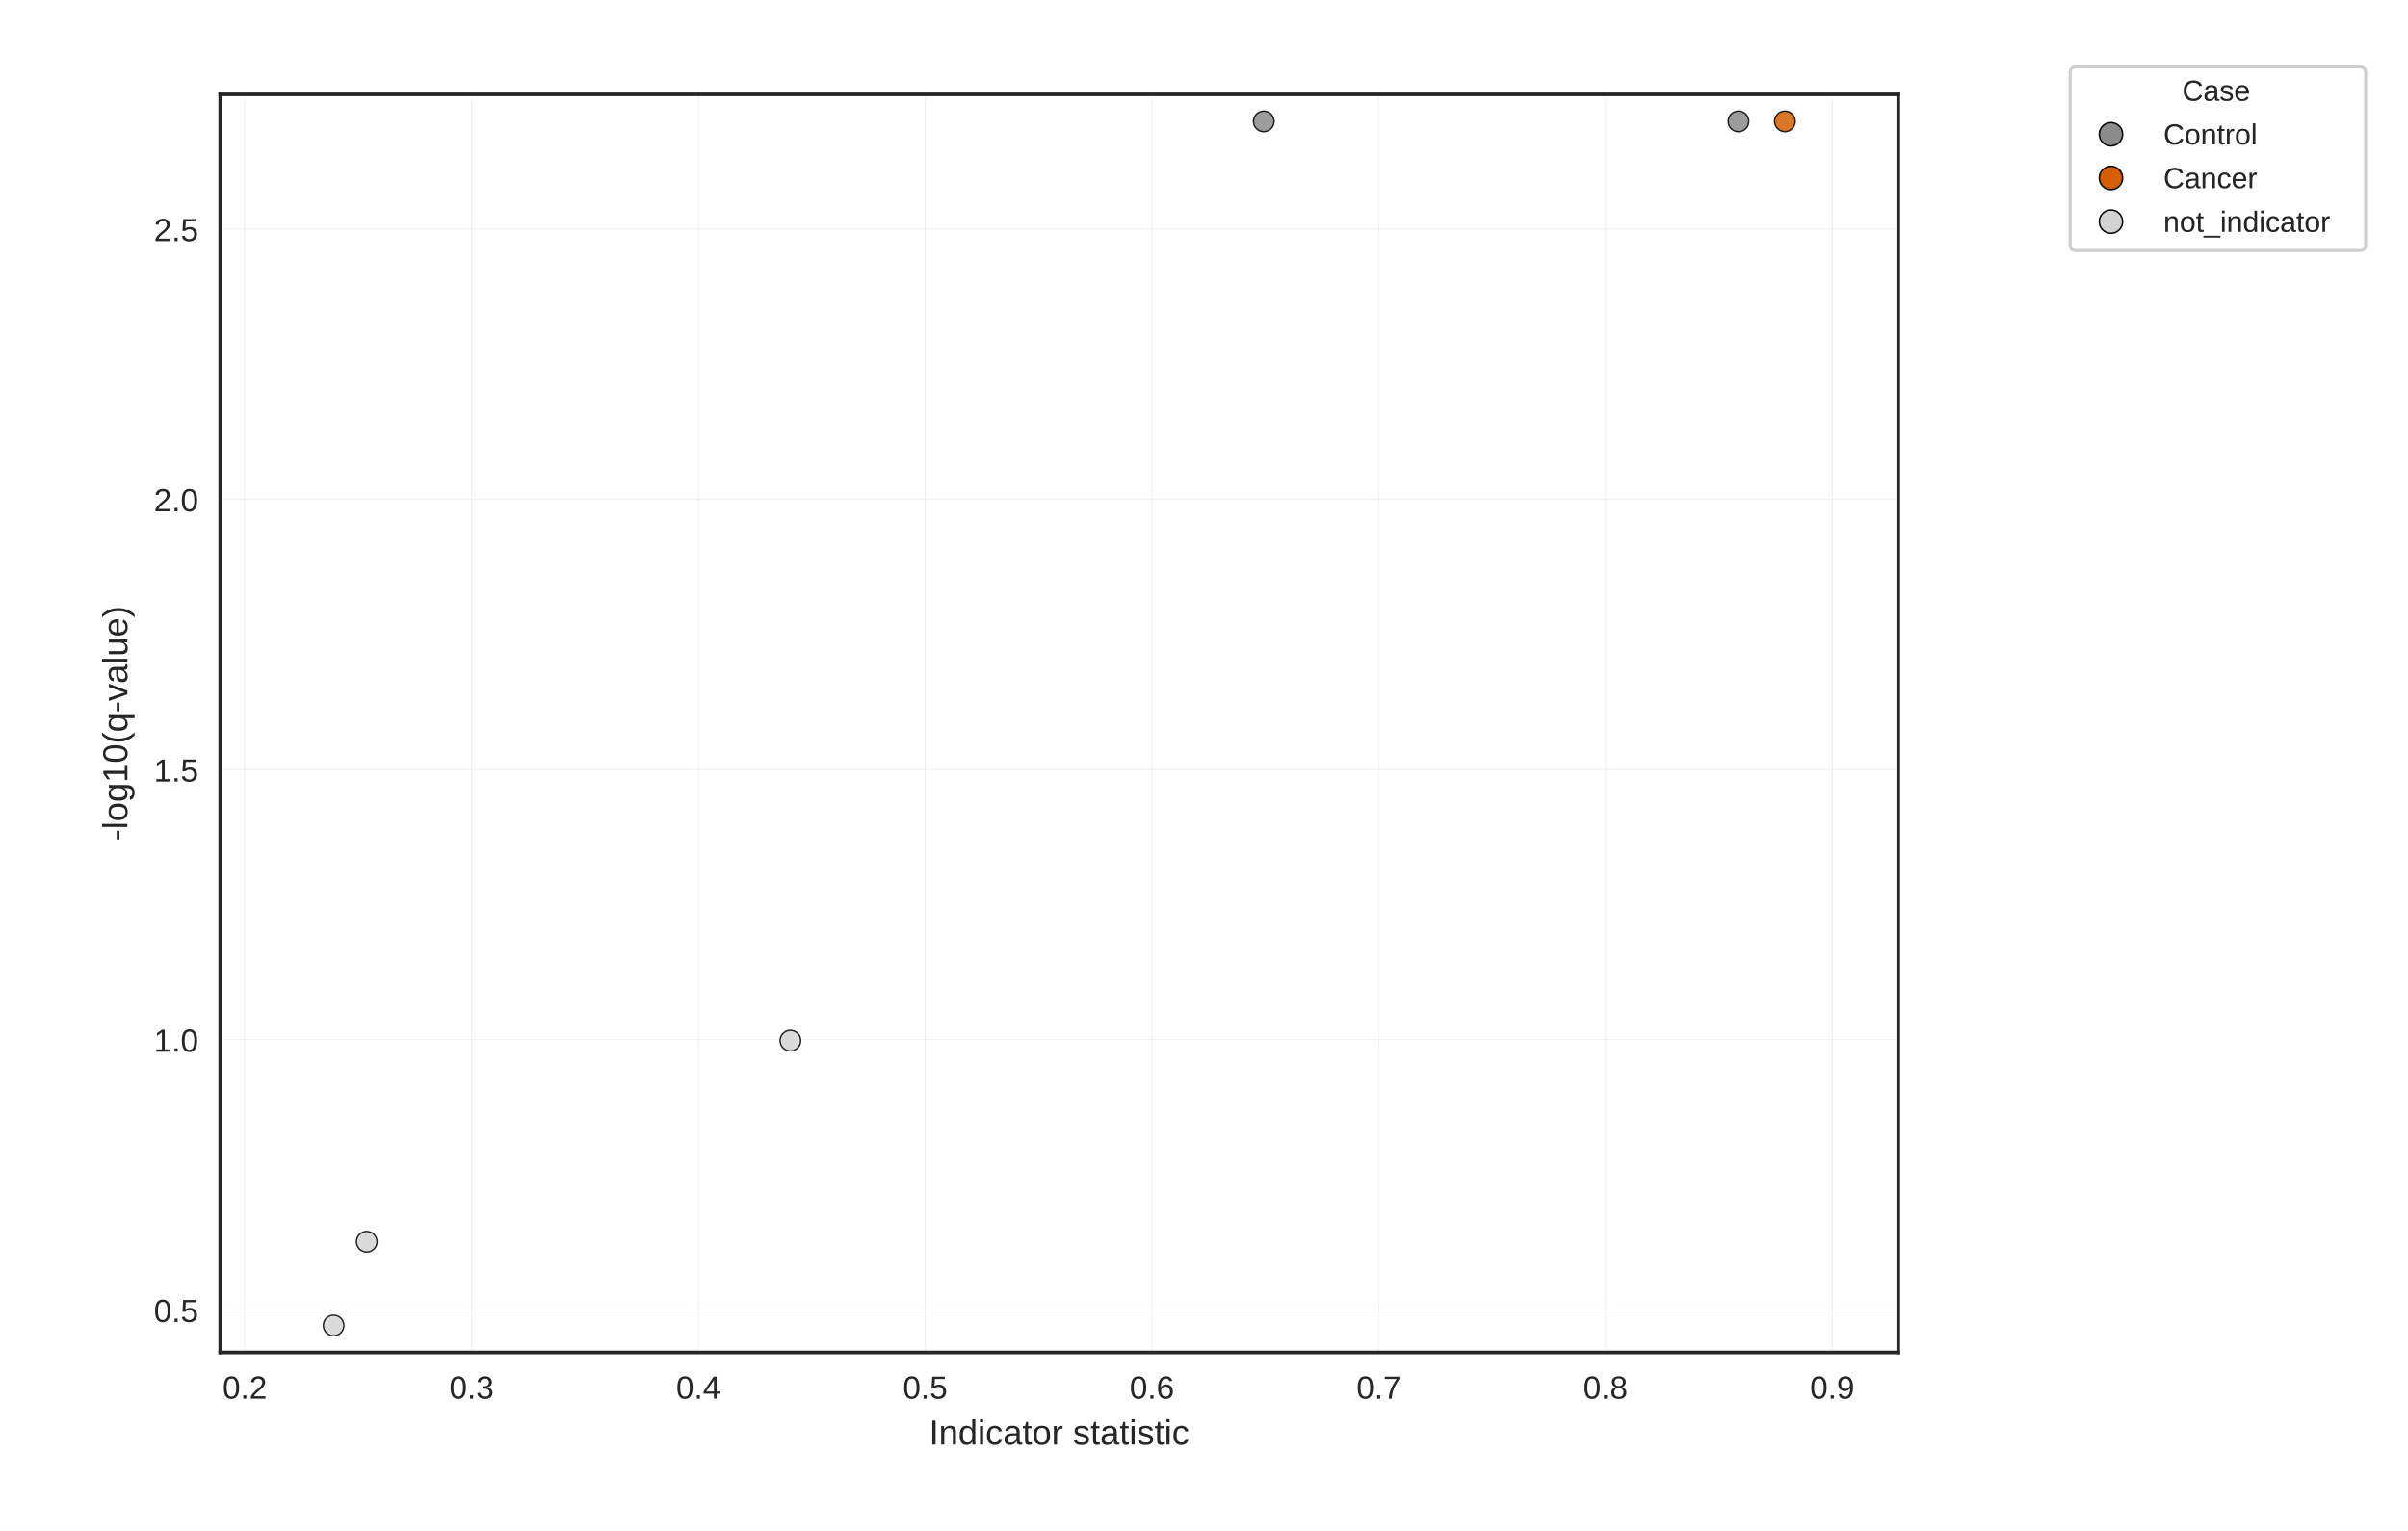
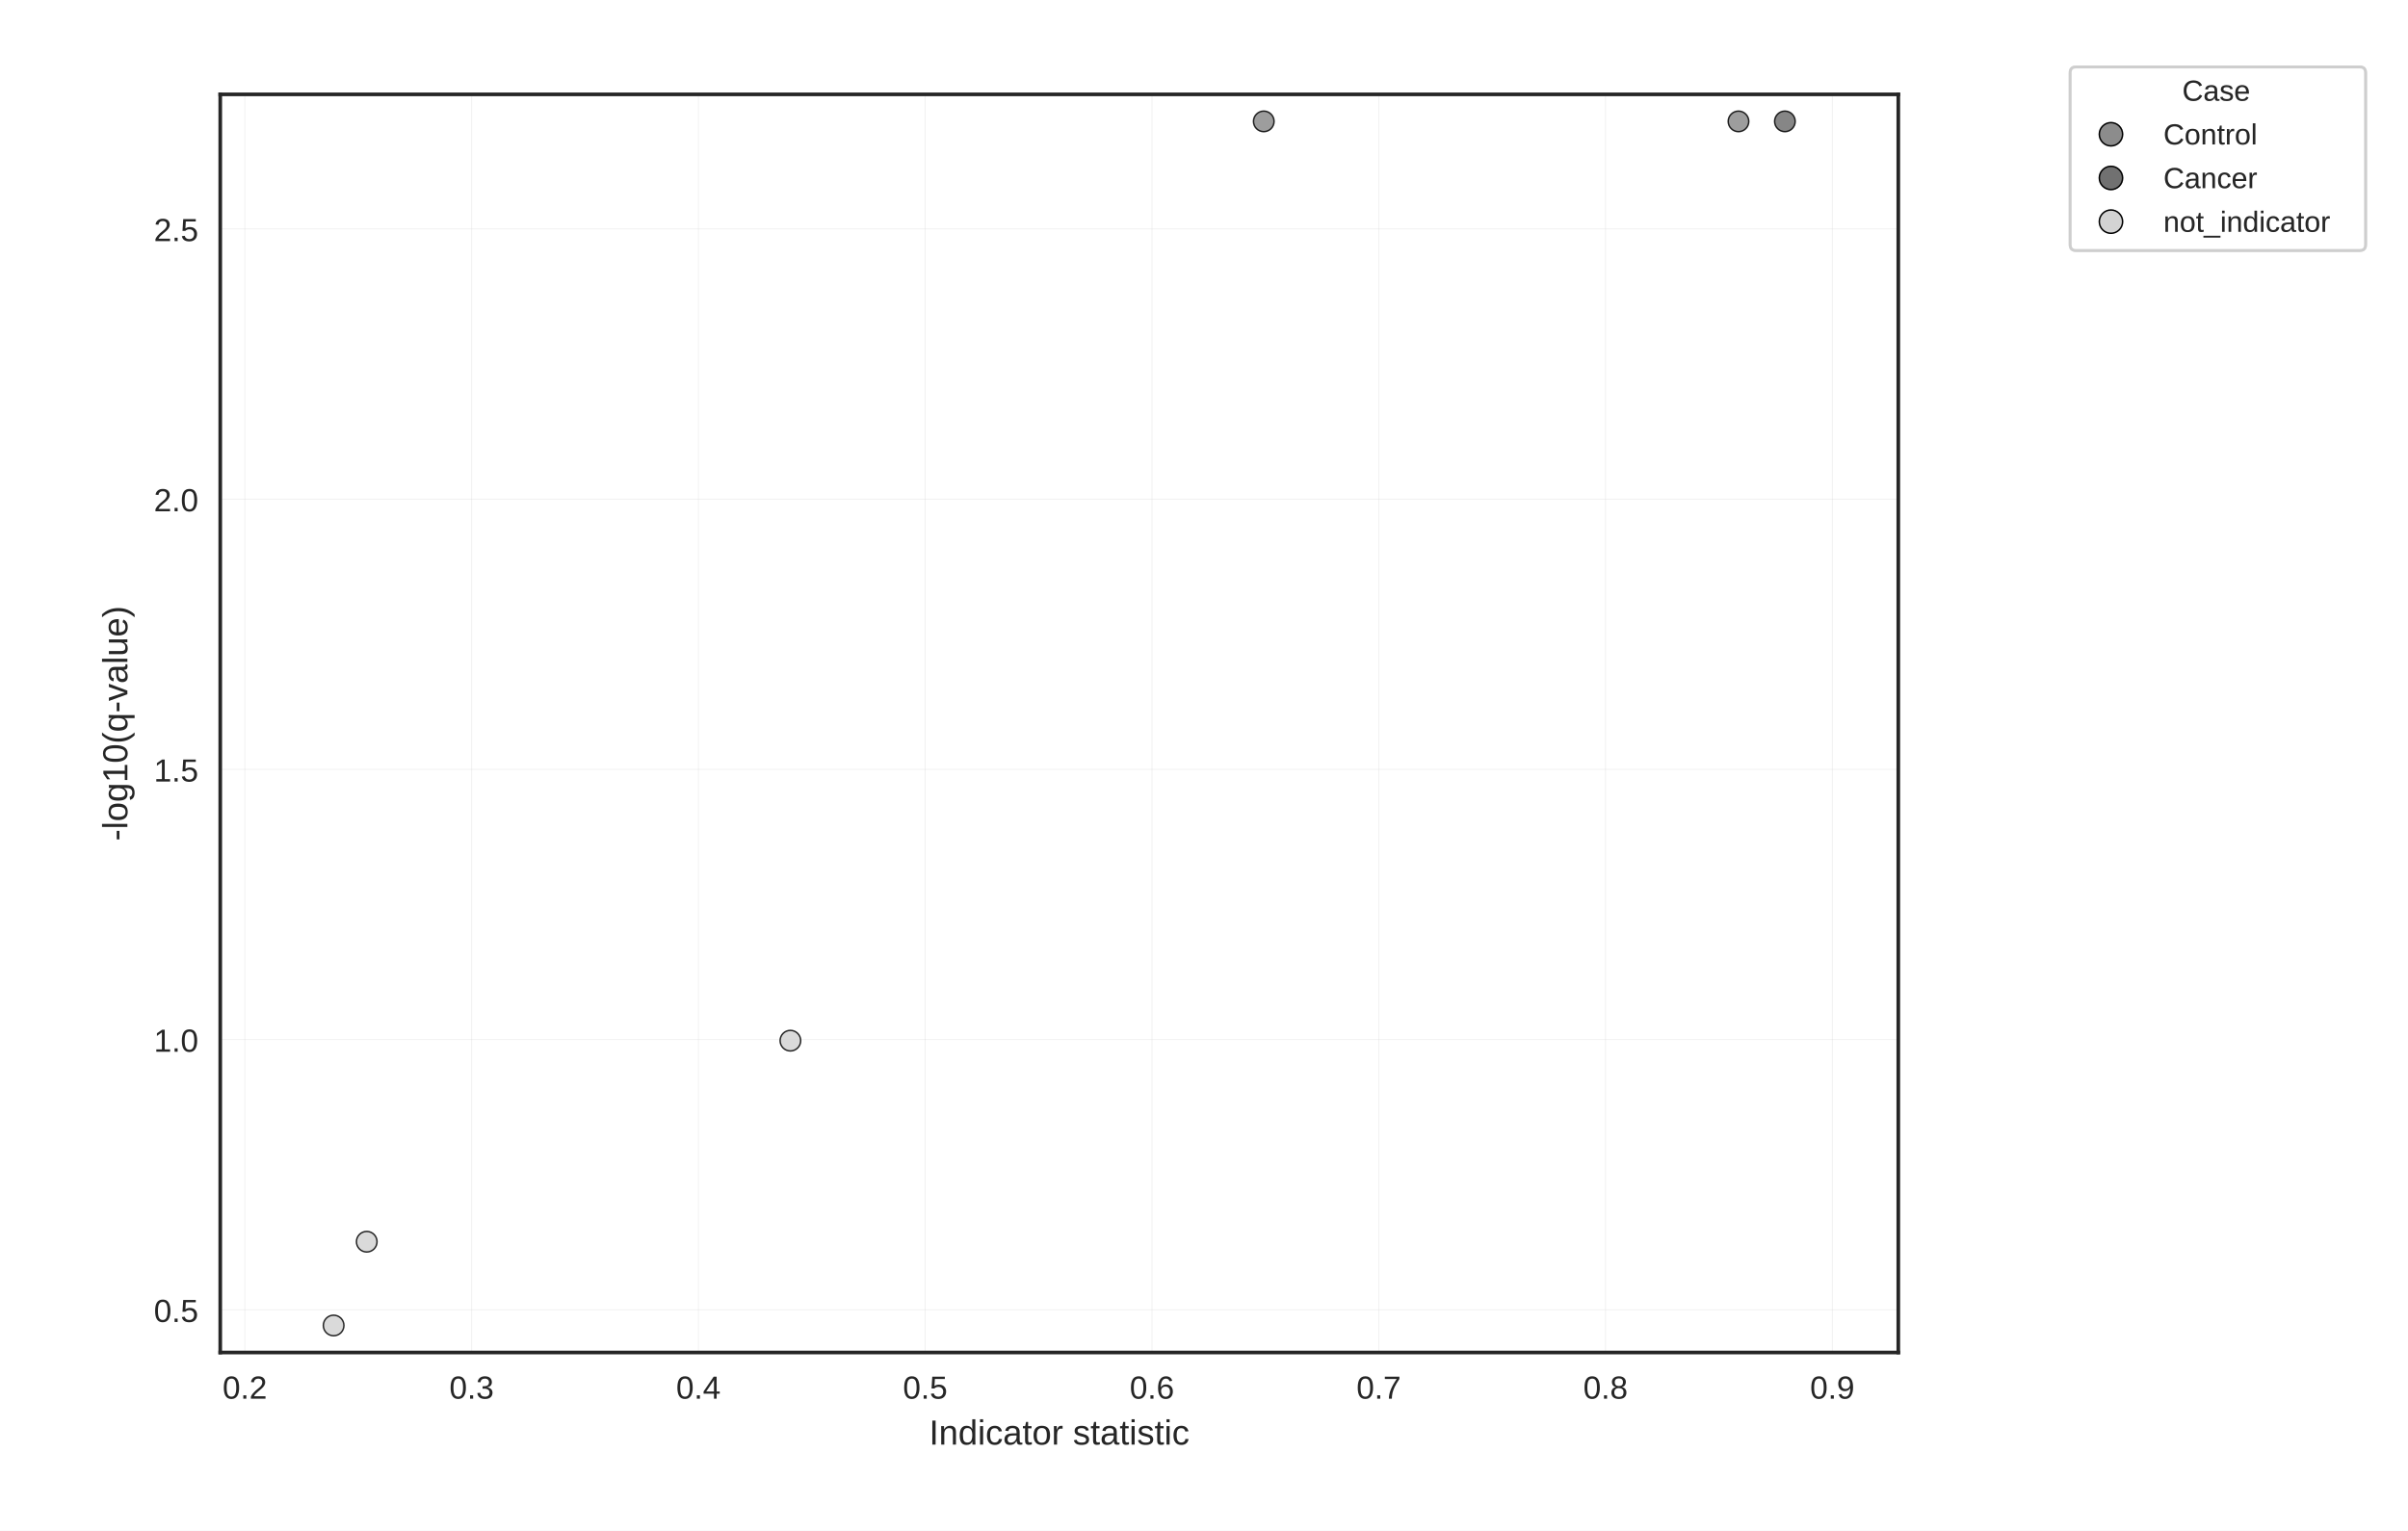
<svg xmlns="http://www.w3.org/2000/svg" xmlns:xlink="http://www.w3.org/1999/xlink" width="826.56pt" height="525.6pt" viewBox="0 0 826.56 525.6" version="1.1">
  <defs>
    <style type="text/css">*{stroke-linejoin: round; stroke-linecap: butt}</style>
  </defs>
  <g id="figure_1">
    <g id="patch_1">
      <path d="M 0 525.6  L 826.56 525.6  L 826.56 0  L 0 0  z " style="fill: #ffffff" />
    </g>
    <g id="axes_1">
      <g id="patch_2">
        <path d="M 75.6 464.4  L 651.6 464.4  L 651.6 32.4  L 75.6 32.4  z " style="fill: #ffffff" />
      </g>
      <g id="matplotlib.axis_1">
        <g id="xtick_1">
          <g id="line2d_1">
            <path d="M 84.04 464.4  L 84.04 32.4  " clip-path="url(#pc0517cc44a)" style="fill: none; stroke: #cccccc; stroke-opacity: 0.3; stroke-width: 0.3; stroke-linecap: round" />
          </g>
          <g id="text_1">
            <text style="font-size: 11px; font-family: 'Arial', 'DejaVu Sans', 'Liberation Sans', 'Bitstream Vera Sans', sans-serif; text-anchor: middle; fill: #262626" x="84.04" y="480.257" transform="rotate(-0 84.0404 480.2574)">0.2</text>
          </g>
        </g>
        <g id="xtick_2">
          <g id="line2d_2">
            <path d="M 161.885 464.4  L 161.885 32.4  " clip-path="url(#pc0517cc44a)" style="fill: none; stroke: #cccccc; stroke-opacity: 0.3; stroke-width: 0.3; stroke-linecap: round" />
          </g>
          <g id="text_2">
            <text style="font-size: 11px; font-family: 'Arial', 'DejaVu Sans', 'Liberation Sans', 'Bitstream Vera Sans', sans-serif; text-anchor: middle; fill: #262626" x="161.885" y="480.257" transform="rotate(-0 161.8852 480.2574)">0.3</text>
          </g>
        </g>
        <g id="xtick_3">
          <g id="line2d_3">
            <path d="M 239.73 464.4  L 239.73 32.4  " clip-path="url(#pc0517cc44a)" style="fill: none; stroke: #cccccc; stroke-opacity: 0.3; stroke-width: 0.3; stroke-linecap: round" />
          </g>
          <g id="text_3">
            <text style="font-size: 11px; font-family: 'Arial', 'DejaVu Sans', 'Liberation Sans', 'Bitstream Vera Sans', sans-serif; text-anchor: middle; fill: #262626" x="239.73" y="480.257" transform="rotate(-0 239.7299 480.2574)">0.4</text>
          </g>
        </g>
        <g id="xtick_4">
          <g id="line2d_4">
            <path d="M 317.575 464.4  L 317.575 32.4  " clip-path="url(#pc0517cc44a)" style="fill: none; stroke: #cccccc; stroke-opacity: 0.3; stroke-width: 0.3; stroke-linecap: round" />
          </g>
          <g id="text_4">
            <text style="font-size: 11px; font-family: 'Arial', 'DejaVu Sans', 'Liberation Sans', 'Bitstream Vera Sans', sans-serif; text-anchor: middle; fill: #262626" x="317.575" y="480.257" transform="rotate(-0 317.5747 480.2574)">0.5</text>
          </g>
        </g>
        <g id="xtick_5">
          <g id="line2d_5">
            <path d="M 395.419 464.4  L 395.419 32.4  " clip-path="url(#pc0517cc44a)" style="fill: none; stroke: #cccccc; stroke-opacity: 0.3; stroke-width: 0.3; stroke-linecap: round" />
          </g>
          <g id="text_5">
            <text style="font-size: 11px; font-family: 'Arial', 'DejaVu Sans', 'Liberation Sans', 'Bitstream Vera Sans', sans-serif; text-anchor: middle; fill: #262626" x="395.419" y="480.257" transform="rotate(-0 395.4194 480.2574)">0.6</text>
          </g>
        </g>
        <g id="xtick_6">
          <g id="line2d_6">
            <path d="M 473.264 464.4  L 473.264 32.4  " clip-path="url(#pc0517cc44a)" style="fill: none; stroke: #cccccc; stroke-opacity: 0.3; stroke-width: 0.3; stroke-linecap: round" />
          </g>
          <g id="text_6">
            <text style="font-size: 11px; font-family: 'Arial', 'DejaVu Sans', 'Liberation Sans', 'Bitstream Vera Sans', sans-serif; text-anchor: middle; fill: #262626" x="473.264" y="480.257" transform="rotate(-0 473.2642 480.2574)">0.7</text>
          </g>
        </g>
        <g id="xtick_7">
          <g id="line2d_7">
            <path d="M 551.109 464.4  L 551.109 32.4  " clip-path="url(#pc0517cc44a)" style="fill: none; stroke: #cccccc; stroke-opacity: 0.3; stroke-width: 0.3; stroke-linecap: round" />
          </g>
          <g id="text_7">
            <text style="font-size: 11px; font-family: 'Arial', 'DejaVu Sans', 'Liberation Sans', 'Bitstream Vera Sans', sans-serif; text-anchor: middle; fill: #262626" x="551.109" y="480.257" transform="rotate(-0 551.1089 480.2574)">0.8</text>
          </g>
        </g>
        <g id="xtick_8">
          <g id="line2d_8">
            <path d="M 628.954 464.4  L 628.954 32.4  " clip-path="url(#pc0517cc44a)" style="fill: none; stroke: #cccccc; stroke-opacity: 0.3; stroke-width: 0.3; stroke-linecap: round" />
          </g>
          <g id="text_8">
            <text style="font-size: 11px; font-family: 'Arial', 'DejaVu Sans', 'Liberation Sans', 'Bitstream Vera Sans', sans-serif; text-anchor: middle; fill: #262626" x="628.954" y="480.257" transform="rotate(-0 628.9537 480.2574)">0.9</text>
          </g>
        </g>
        <g id="text_9">
          <text style="font-size: 12px; font-family: 'Arial', 'DejaVu Sans', 'Liberation Sans', 'Bitstream Vera Sans', sans-serif; text-anchor: middle; fill: #262626" x="363.6" y="496.018" transform="rotate(-0 363.6 496.0181)">Indicator statistic</text>
        </g>
      </g>
      <g id="matplotlib.axis_2">
        <g id="ytick_1">
          <g id="line2d_9">
            <path d="M 75.6 449.74  L 651.6 449.74  " clip-path="url(#pc0517cc44a)" style="fill: none; stroke: #cccccc; stroke-opacity: 0.3; stroke-width: 0.3; stroke-linecap: round" />
          </g>
          <g id="text_10">
            <text style="font-size: 11px; font-family: 'Arial', 'DejaVu Sans', 'Liberation Sans', 'Bitstream Vera Sans', sans-serif; text-anchor: end; fill: #262626" x="68.1" y="453.919" transform="rotate(-0 68.1 453.9189)">0.5</text>
          </g>
        </g>
        <g id="ytick_2">
          <g id="line2d_10">
            <path d="M 75.6 356.957  L 651.6 356.957  " clip-path="url(#pc0517cc44a)" style="fill: none; stroke: #cccccc; stroke-opacity: 0.3; stroke-width: 0.3; stroke-linecap: round" />
          </g>
          <g id="text_11">
            <text style="font-size: 11px; font-family: 'Arial', 'DejaVu Sans', 'Liberation Sans', 'Bitstream Vera Sans', sans-serif; text-anchor: end; fill: #262626" x="68.1" y="361.135" transform="rotate(-0 68.1 361.1354)">1.0</text>
          </g>
        </g>
        <g id="ytick_3">
          <g id="line2d_11">
            <path d="M 75.6 264.173  L 651.6 264.173  " clip-path="url(#pc0517cc44a)" style="fill: none; stroke: #cccccc; stroke-opacity: 0.3; stroke-width: 0.3; stroke-linecap: round" />
          </g>
          <g id="text_12">
            <text style="font-size: 11px; font-family: 'Arial', 'DejaVu Sans', 'Liberation Sans', 'Bitstream Vera Sans', sans-serif; text-anchor: end; fill: #262626" x="68.1" y="268.352" transform="rotate(-0 68.1 268.3519)">1.5</text>
          </g>
        </g>
        <g id="ytick_4">
          <g id="line2d_12">
            <path d="M 75.6 171.39  L 651.6 171.39  " clip-path="url(#pc0517cc44a)" style="fill: none; stroke: #cccccc; stroke-opacity: 0.3; stroke-width: 0.3; stroke-linecap: round" />
          </g>
          <g id="text_13">
            <text style="font-size: 11px; font-family: 'Arial', 'DejaVu Sans', 'Liberation Sans', 'Bitstream Vera Sans', sans-serif; text-anchor: end; fill: #262626" x="68.1" y="175.568" transform="rotate(-0 68.1 175.5684)">2.0</text>
          </g>
        </g>
        <g id="ytick_5">
          <g id="line2d_13">
            <path d="M 75.6 78.606  L 651.6 78.606  " clip-path="url(#pc0517cc44a)" style="fill: none; stroke: #cccccc; stroke-opacity: 0.3; stroke-width: 0.3; stroke-linecap: round" />
          </g>
          <g id="text_14">
            <text style="font-size: 11px; font-family: 'Arial', 'DejaVu Sans', 'Liberation Sans', 'Bitstream Vera Sans', sans-serif; text-anchor: end; fill: #262626" x="68.1" y="82.785" transform="rotate(-0 68.1 82.7849)">2.5</text>
          </g>
        </g>
        <g id="text_15">
          <text style="font-size: 12px; font-family: 'Arial', 'DejaVu Sans', 'Liberation Sans', 'Bitstream Vera Sans', sans-serif; text-anchor: middle; fill: #262626" x="43.724" y="248.4" transform="rotate(-90 43.72375 248.4)">-log10(q-value)</text>
        </g>
      </g>
      <g id="PathCollection_1">
        <defs>
          <path id="C0_0_e1f1aa7314" d="M 0 3.536  C 0.938 3.536 1.837 3.163 2.5 2.5  C 3.163 1.837 3.536 0.938 3.536 -0  C 3.536 -0.938 3.163 -1.837 2.5 -2.5  C 1.837 -3.163 0.938 -3.536 0 -3.536  C -0.938 -3.536 -1.837 -3.163 -2.5 -2.5  C -3.163 -1.837 -3.536 -0.938 -3.536 0  C -3.536 0.938 -3.163 1.837 -2.5 2.5  C -1.837 3.163 -0.938 3.536 0 3.536  z " />
        </defs>
        <g clip-path="url(#pc0517cc44a)">
          <use xlink:href="#C0_0_e1f1aa7314" x="596.747" y="41.678" style="fill: #8c8c8c; fill-opacity: 0.85; stroke: #000000; stroke-opacity: 0.85; stroke-width: 0.5" />
        </g>
        <g clip-path="url(#pc0517cc44a)">
-           <use xlink:href="#C0_0_e1f1aa7314" x="612.678" y="41.678" style="fill: #d55e00; fill-opacity: 0.85; stroke: #000000; stroke-opacity: 0.85; stroke-width: 0.5" />
+           <use xlink:href="#C0_0_e1f1aa7314" x="612.678" y="41.678" style="fill: #717171; fill-opacity: 0.85; stroke: #000000; stroke-opacity: 0.85; stroke-width: 0.5" />
        </g>
        <g clip-path="url(#pc0517cc44a)">
          <use xlink:href="#C0_0_e1f1aa7314" x="125.884" y="426.359" style="fill: #d3d3d3; fill-opacity: 0.85; stroke: #000000; stroke-opacity: 0.85; stroke-width: 0.5" />
        </g>
        <g clip-path="url(#pc0517cc44a)">
          <use xlink:href="#C0_0_e1f1aa7314" x="433.796" y="41.678" style="fill: #8c8c8c; fill-opacity: 0.85; stroke: #000000; stroke-opacity: 0.85; stroke-width: 0.5" />
        </g>
        <g clip-path="url(#pc0517cc44a)">
          <use xlink:href="#C0_0_e1f1aa7314" x="114.522" y="455.122" style="fill: #d3d3d3; fill-opacity: 0.85; stroke: #000000; stroke-opacity: 0.85; stroke-width: 0.5" />
        </g>
        <g clip-path="url(#pc0517cc44a)">
          <use xlink:href="#C0_0_e1f1aa7314" x="271.309" y="357.328" style="fill: #d3d3d3; fill-opacity: 0.85; stroke: #000000; stroke-opacity: 0.85; stroke-width: 0.5" />
        </g>
      </g>
      <g id="patch_3">
        <path d="M 75.6 464.4  L 75.6 32.4  " style="fill: none; stroke: #262626; stroke-width: 1.25; stroke-linejoin: miter; stroke-linecap: square" />
      </g>
      <g id="patch_4">
        <path d="M 651.6 464.4  L 651.6 32.4  " style="fill: none; stroke: #262626; stroke-width: 1.25; stroke-linejoin: miter; stroke-linecap: square" />
      </g>
      <g id="patch_5">
        <path d="M 75.6 464.4  L 651.6 464.4  " style="fill: none; stroke: #262626; stroke-width: 1.25; stroke-linejoin: miter; stroke-linecap: square" />
      </g>
      <g id="patch_6">
        <path d="M 75.6 32.4  L 651.6 32.4  " style="fill: none; stroke: #262626; stroke-width: 1.25; stroke-linejoin: miter; stroke-linecap: square" />
      </g>
    </g>
    <g id="axes_2">
      <g id="legend_1">
        <g id="patch_7">
          <path d="M 712.6 86.003  L 809.995 86.003  Q 811.995 86.003 811.995 84.003  L 811.995 25  Q 811.995 23 809.995 23  L 712.6 23  Q 710.6 23 710.6 25  L 710.6 84.003  Q 710.6 86.003 712.6 86.003  z " style="fill: #ffffff; opacity: 0.8; stroke: #cccccc; stroke-linejoin: miter" />
        </g>
        <g id="text_16">
          <text style="font-size: 10px; font-family: 'Arial', 'DejaVu Sans', 'Liberation Sans', 'Bitstream Vera Sans', sans-serif; text-anchor: start; fill: #262626" x="749.061" y="34.598" transform="rotate(-0 749.0609 34.59844)">Case</text>
        </g>
        <g id="line2d_14">
          <defs>
            <path id="m8197c3a7f7" d="M 0 4  C 1.061 4 2.078 3.579 2.828 2.828  C 3.579 2.078 4 1.061 4 0  C 4 -1.061 3.579 -2.078 2.828 -2.828  C 2.078 -3.579 1.061 -4 0 -4  C -1.061 -4 -2.078 -3.579 -2.828 -2.828  C -3.579 -2.078 -4 -1.061 -4 0  C -4 1.061 -3.579 2.078 -2.828 2.828  C -2.078 3.579 -1.061 4 0 4  z " style="stroke: #000000; stroke-width: 0.5" />
          </defs>
          <g>
            <use xlink:href="#m8197c3a7f7" x="724.6" y="46.099" style="fill: #8c8c8c; stroke: #000000; stroke-width: 0.5" />
          </g>
        </g>
        <g id="text_17">
          <text style="font-size: 10px; font-family: 'Arial', 'DejaVu Sans', 'Liberation Sans', 'Bitstream Vera Sans', sans-serif; text-anchor: start; fill: #262626" x="742.6" y="49.599" transform="rotate(-0 742.6 49.59922)">Control</text>
        </g>
        <g id="line2d_15">
          <defs>
            <path id="m8e281cfd8c" d="M 0 4  C 1.061 4 2.078 3.579 2.828 2.828  C 3.579 2.078 4 1.061 4 0  C 4 -1.061 3.579 -2.078 2.828 -2.828  C 2.078 -3.579 1.061 -4 0 -4  C -1.061 -4 -2.078 -3.579 -2.828 -2.828  C -3.579 -2.078 -4 -1.061 -4 0  C -4 1.061 -3.579 2.078 -2.828 2.828  C -2.078 3.579 -1.061 4 0 4  z " style="stroke: #000000; stroke-width: 0.5" />
          </defs>
          <g>
-             <use xlink:href="#m8e281cfd8c" x="724.6" y="61.1" style="fill: #d55e00; stroke: #000000; stroke-width: 0.5" />
+             <use xlink:href="#m8e281cfd8c" x="724.6" y="61.1" style="fill: #717171; stroke: #000000; stroke-width: 0.5" />
          </g>
        </g>
        <g id="text_18">
          <text style="font-size: 10px; font-family: 'Arial', 'DejaVu Sans', 'Liberation Sans', 'Bitstream Vera Sans', sans-serif; text-anchor: start; fill: #262626" x="742.6" y="64.6" transform="rotate(-0 742.6 64.6)">Cancer</text>
        </g>
        <g id="line2d_16">
          <defs>
            <path id="m43bb6dc6cf" d="M 0 4  C 1.061 4 2.078 3.579 2.828 2.828  C 3.579 2.078 4 1.061 4 0  C 4 -1.061 3.579 -2.078 2.828 -2.828  C 2.078 -3.579 1.061 -4 0 -4  C -1.061 -4 -2.078 -3.579 -2.828 -2.828  C -3.579 -2.078 -4 -1.061 -4 0  C -4 1.061 -3.579 2.078 -2.828 2.828  C -2.078 3.579 -1.061 4 0 4  z " style="stroke: #000000; stroke-width: 0.5" />
          </defs>
          <g>
            <use xlink:href="#m43bb6dc6cf" x="724.6" y="76.101" style="fill: #d3d3d3; stroke: #000000; stroke-width: 0.5" />
          </g>
        </g>
        <g id="text_19">
          <text style="font-size: 10px; font-family: 'Arial', 'DejaVu Sans', 'Liberation Sans', 'Bitstream Vera Sans', sans-serif; text-anchor: start; fill: #262626" x="742.6" y="79.601" transform="rotate(-0 742.6 79.60078)">not_indicator</text>
        </g>
      </g>
      <g id="legend_2">
        <g id="patch_8">
          <path d="M 712.6 86.003  L 809.995 86.003  Q 811.995 86.003 811.995 84.003  L 811.995 25  Q 811.995 23 809.995 23  L 712.6 23  Q 710.6 23 710.6 25  L 710.6 84.003  Q 710.6 86.003 712.6 86.003  z " style="fill: #ffffff; opacity: 0.8; stroke: #cccccc; stroke-linejoin: miter" />
        </g>
        <g id="text_20">
          <text style="font-size: 10px; font-family: 'Arial', 'DejaVu Sans', 'Liberation Sans', 'Bitstream Vera Sans', sans-serif; text-anchor: start; fill: #262626" x="749.061" y="34.598" transform="rotate(-0 749.0609 34.59844)">Case</text>
        </g>
        <g id="line2d_17">
          <g>
            <use xlink:href="#m8197c3a7f7" x="724.6" y="46.099" style="fill: #8c8c8c; stroke: #000000; stroke-width: 0.5" />
          </g>
        </g>
        <g id="text_21">
          <text style="font-size: 10px; font-family: 'Arial', 'DejaVu Sans', 'Liberation Sans', 'Bitstream Vera Sans', sans-serif; text-anchor: start; fill: #262626" x="742.6" y="49.599" transform="rotate(-0 742.6 49.59922)">Control</text>
        </g>
        <g id="line2d_18">
          <g>
-             <use xlink:href="#m8e281cfd8c" x="724.6" y="61.1" style="fill: #d55e00; stroke: #000000; stroke-width: 0.5" />
+             <use xlink:href="#m8e281cfd8c" x="724.6" y="61.1" style="fill: #717171; stroke: #000000; stroke-width: 0.5" />
          </g>
        </g>
        <g id="text_22">
          <text style="font-size: 10px; font-family: 'Arial', 'DejaVu Sans', 'Liberation Sans', 'Bitstream Vera Sans', sans-serif; text-anchor: start; fill: #262626" x="742.6" y="64.6" transform="rotate(-0 742.6 64.6)">Cancer</text>
        </g>
        <g id="line2d_19">
          <g>
            <use xlink:href="#m43bb6dc6cf" x="724.6" y="76.101" style="fill: #d3d3d3; stroke: #000000; stroke-width: 0.5" />
          </g>
        </g>
        <g id="text_23">
          <text style="font-size: 10px; font-family: 'Arial', 'DejaVu Sans', 'Liberation Sans', 'Bitstream Vera Sans', sans-serif; text-anchor: start; fill: #262626" x="742.6" y="79.601" transform="rotate(-0 742.6 79.60078)">not_indicator</text>
        </g>
      </g>
    </g>
  </g>
  <defs>
    <clipPath id="pc0517cc44a">
      <rect x="75.6" y="32.4" width="576" height="432" />
    </clipPath>
  </defs>
</svg>
